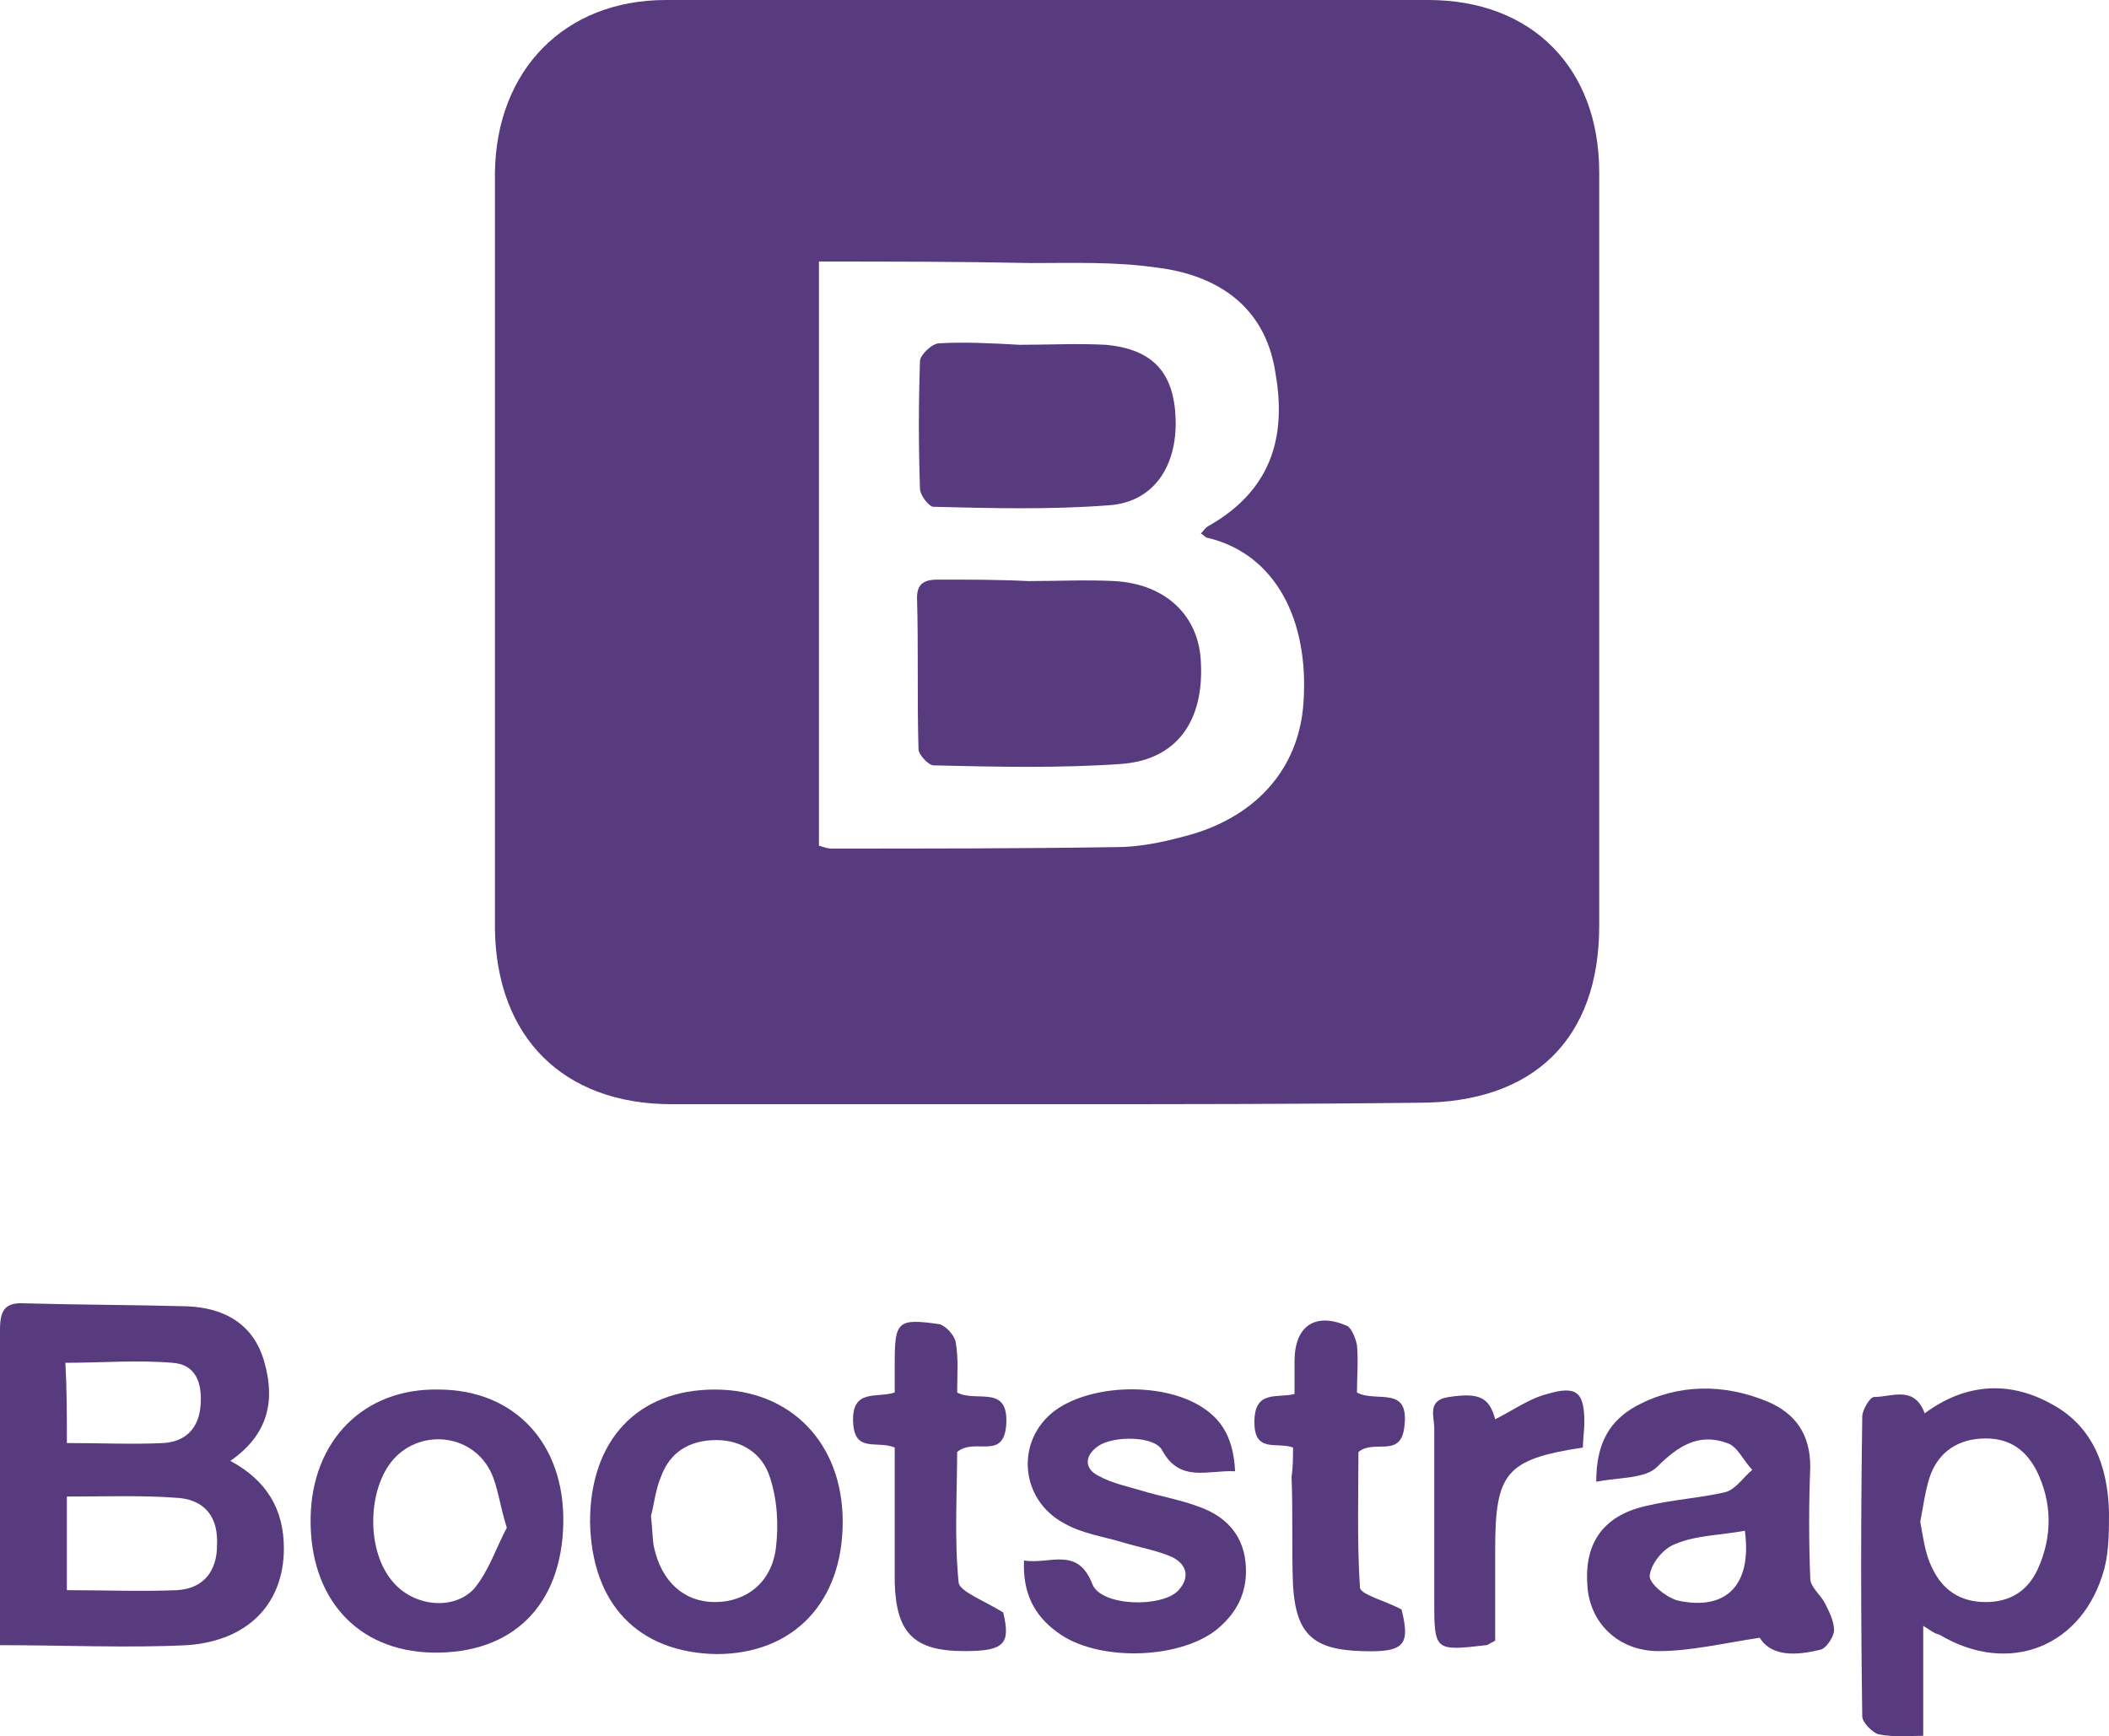
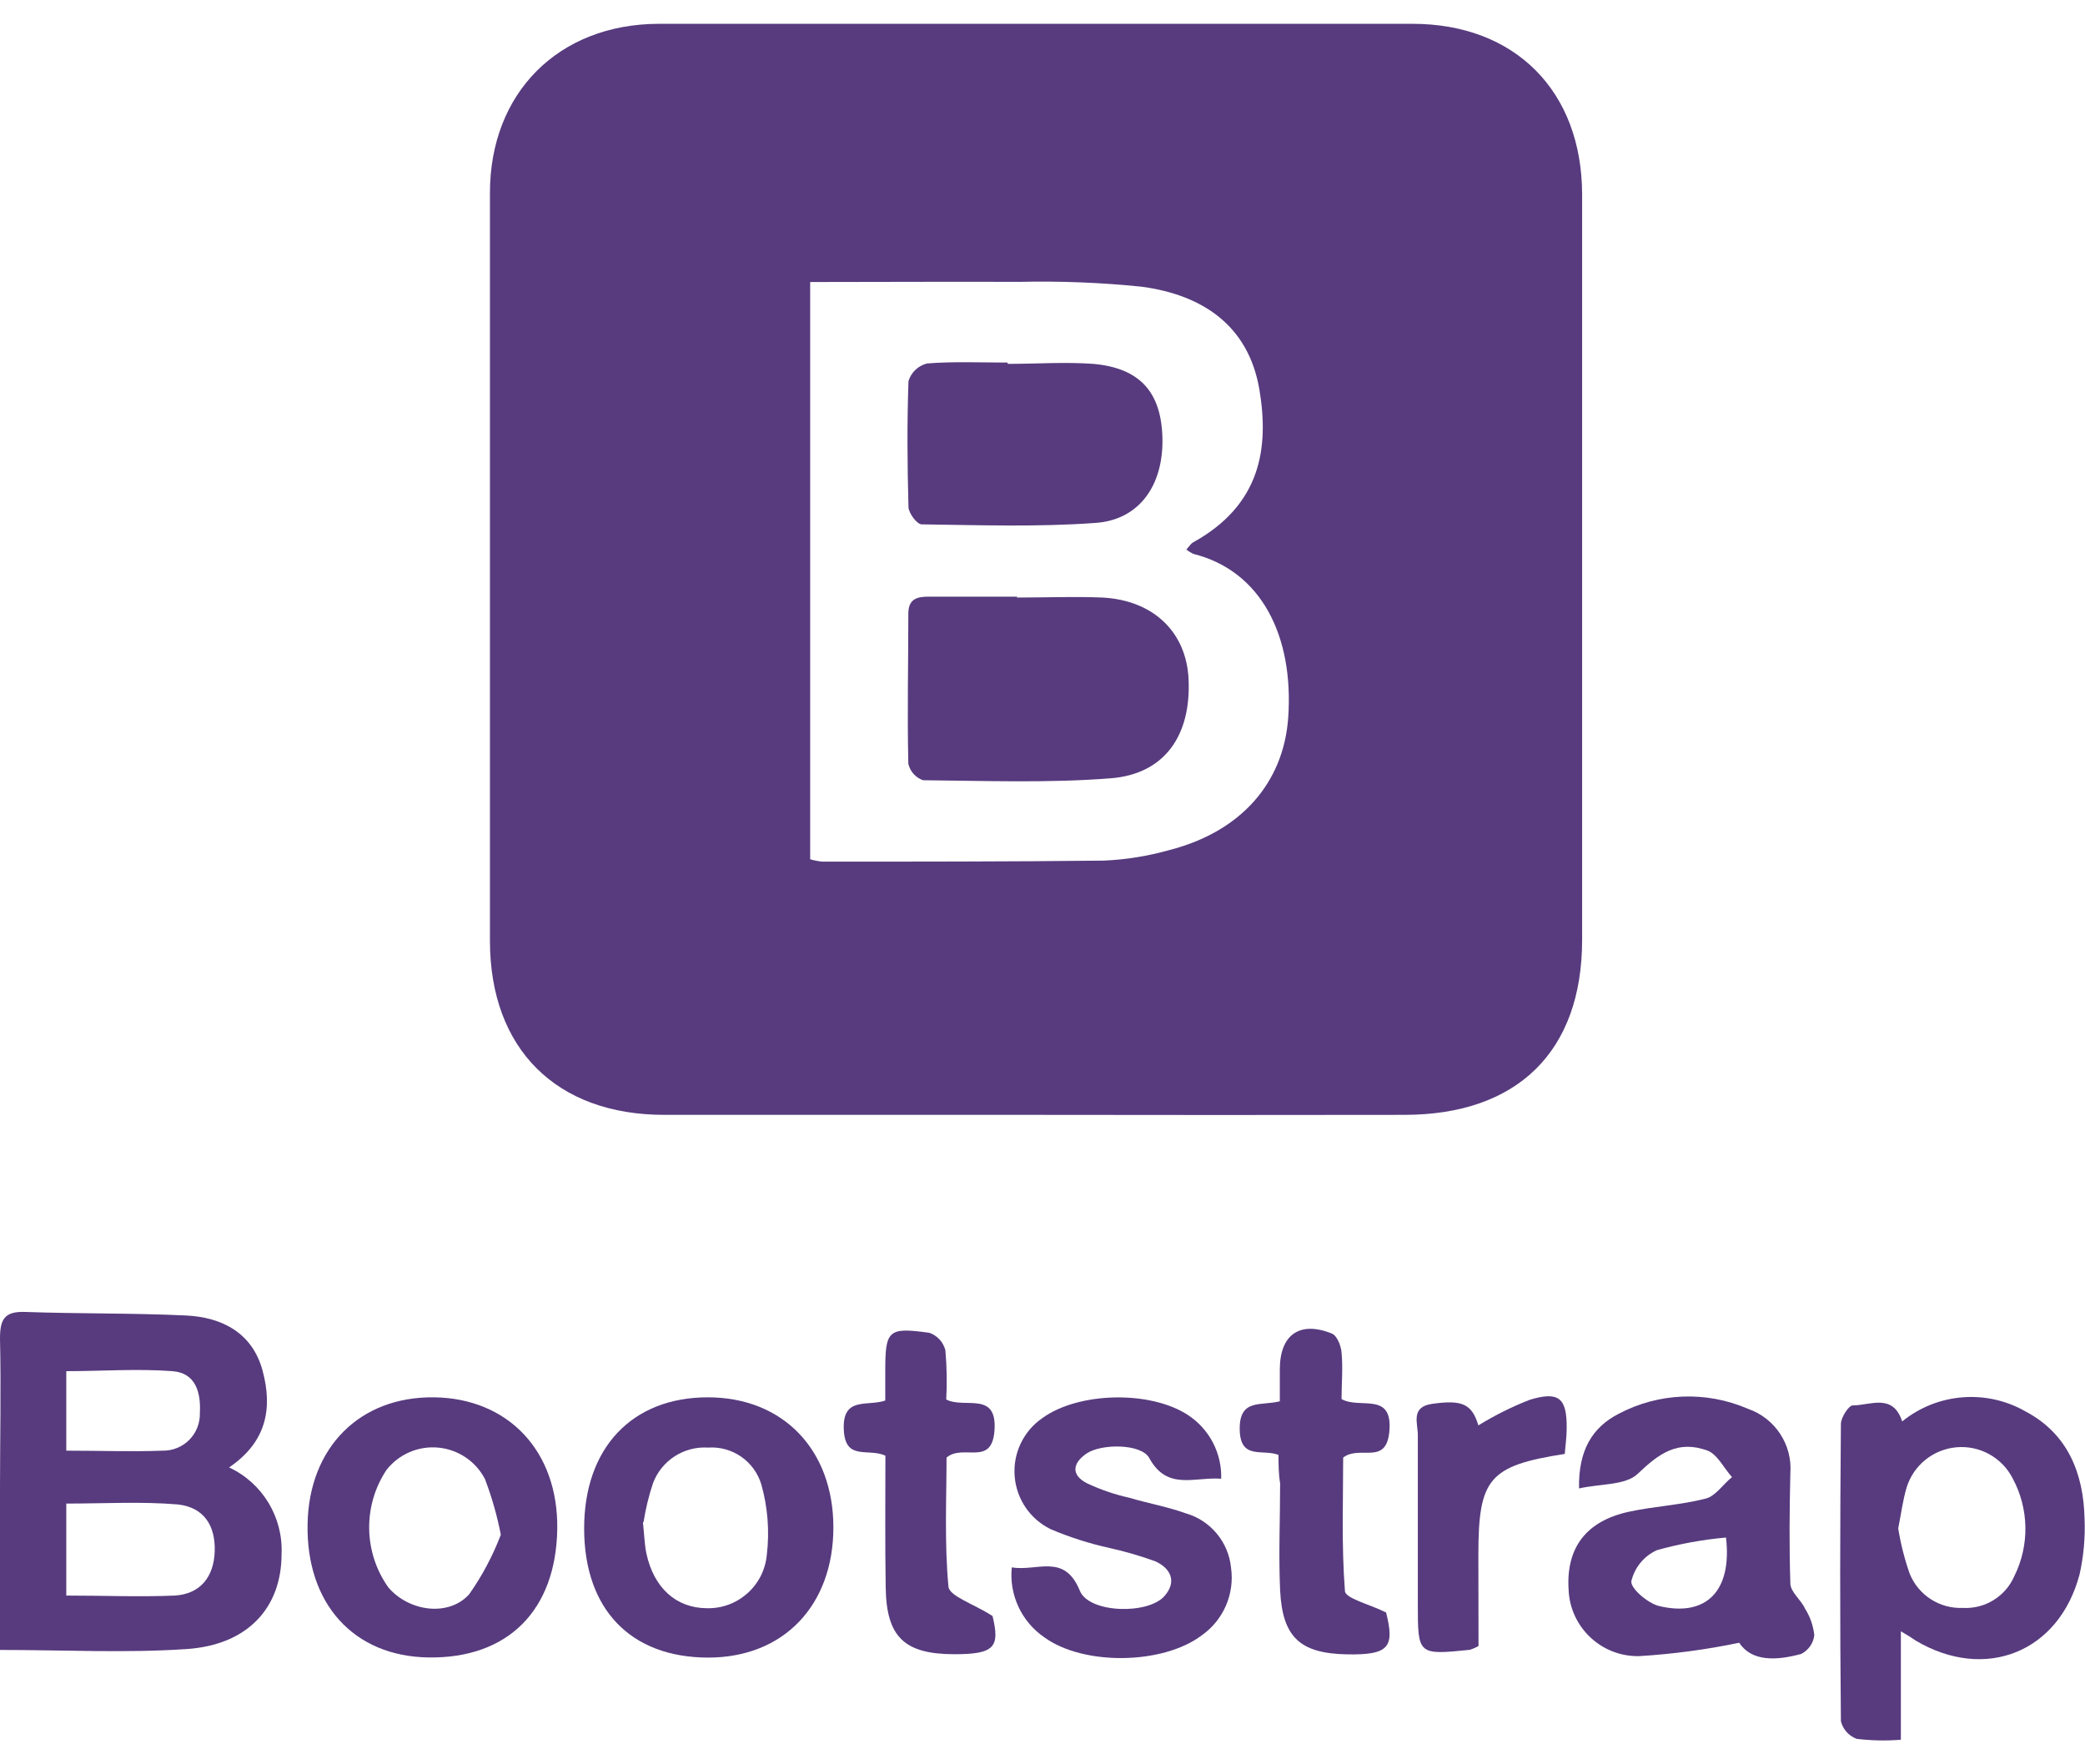
- <svg xmlns="http://www.w3.org/2000/svg" version="1.1" id="Layer_1" x="0px" y="0px" width="141.9px" height="116.8px" viewBox="0 0 141.9 116.8" enable-background="new 0 0 141.9 116.8" xml:space="preserve">
+ <svg xmlns="http://www.w3.org/2000/svg" id="Layer_1" data-name="Layer 1" width="141.88" height="120" viewBox="0 0 141.88 120">
  <g>
-     <path fill="#573B7E" d="M70.4,74.3c-8.4,0-16.8,0-25.2,0c-7.3,0-11.8-4.5-11.9-11.8c0-17,0-34,0-50.9C33.4,4.7,38,0,44.8,0   C61.9,0,79,0,96.1,0c7,0,11.5,4.6,11.5,11.6c0,16.9,0,33.8,0,50.7c0,7.6-4.4,11.9-12.1,11.9C87.2,74.3,78.8,74.3,70.4,74.3z    M55.1,17.6c0,13.3,0,26.3,0,39.3c0.3,0.1,0.6,0.2,0.8,0.2c6.4,0,12.8,0,19.2-0.1c1.5,0,3-0.3,4.5-0.7c4.8-1.2,7.8-4.5,8.1-9   c0.4-5.6-1.9-10-6.4-11.1c-0.2,0-0.3-0.2-0.5-0.3c0.2-0.2,0.3-0.4,0.5-0.5c4.6-2.6,5.2-6.5,4.5-10.4c-0.7-4.4-3.9-6.5-8-7   c-2.8-0.4-5.6-0.3-8.4-0.3C64.6,17.6,60,17.6,55.1,17.6z" />
-     <path fill="#573B7E" d="M0,110.7c0-3.8,0-7.4,0-11c0-3.4,0-6.8,0-10.2c0-1.3,0.3-1.9,1.7-1.8c3.6,0.1,7.3,0.1,10.9,0.2   c2.5,0.1,4.5,1.2,5.2,3.8c0.7,2.5,0.3,4.8-2.3,6.6c2.4,1.3,3.6,3.2,3.6,5.9c0,3.6-2.3,6.2-6.5,6.5C8.6,110.9,4.4,110.7,0,110.7z    M4.5,107c2.6,0,5,0.1,7.4,0c1.8-0.1,2.7-1.3,2.7-3c0.1-1.8-0.7-3-2.5-3.2c-2.5-0.2-5-0.1-7.6-0.1C4.5,102.7,4.5,104.7,4.5,107z    M4.5,97.1c2.3,0,4.4,0.1,6.5,0c1.5-0.1,2.4-1,2.5-2.6c0.1-1.4-0.3-2.7-1.9-2.8c-2.4-0.2-4.8,0-7.2,0C4.5,93.5,4.5,95.2,4.5,97.1z" />
-     <path fill="#573B7E" d="M129.4,109.4c0,2.6,0,4.9,0,7.4c-1.1,0-2,0.1-3-0.1c-0.4-0.1-1.1-0.8-1.1-1.2c-0.1-6.7-0.1-13.5,0-20.2   c0-0.4,0.5-1.3,0.8-1.3c1.2,0,2.7-0.8,3.4,1.1c2.7-2,5.6-2.2,8.4-0.7c2.9,1.5,3.9,4.2,4,7.3c0,1.3,0,2.6-0.3,3.8   c-1.4,5.3-6.4,7.3-11.1,4.5C130.1,109.9,129.9,109.7,129.4,109.4z M129.2,102.4c0.2,1,0.3,2.1,0.8,3.1c0.7,1.5,1.9,2.3,3.6,2.3   c1.6,0,2.8-0.7,3.5-2.2c1-2.2,1-4.5-0.1-6.7c-0.8-1.5-2-2.2-3.7-2.1c-1.8,0.1-3,1.1-3.5,2.7C129.5,100.5,129.4,101.4,129.2,102.4z" />
-     <path fill="#573B7E" d="M118.4,110.2c-2.6,0.4-4.7,0.9-6.8,0.9c-2.8,0-4.7-2-4.8-4.5c-0.2-2.9,1.2-4.7,4.1-5.3   c1.7-0.4,3.5-0.5,5.2-0.9c0.7-0.2,1.2-1,1.8-1.5c-0.6-0.6-1-1.6-1.7-1.8c-1.9-0.7-3.3,0.2-4.7,1.6c-0.8,0.8-2.5,0.7-4.1,1   c0-2.6,0.9-4.1,2.7-5.1c2.8-1.5,5.9-1.5,8.8-0.3c1.9,0.8,2.9,2.2,2.9,4.4c-0.1,2.5-0.1,5,0,7.5c0,0.6,0.7,1.1,1,1.7   c0.3,0.6,0.6,1.2,0.6,1.8c0,0.4-0.5,1.2-0.9,1.3C120.9,111.4,119.2,111.5,118.4,110.2z M117.4,103c-1.6,0.3-3.3,0.3-4.7,0.9   c-0.8,0.3-1.6,1.3-1.7,2.1c-0.1,0.5,1.1,1.5,1.9,1.7C116.1,108.4,117.9,106.7,117.4,103z" />
-     <path fill="#573B7E" d="M37.9,102.5c-0.1,5.5-3.4,8.8-8.8,8.7c-5.1-0.1-8.3-3.7-8.2-9.1c0.1-5.2,3.6-8.7,8.6-8.6   C34.6,93.5,38,97.1,37.9,102.5z M34.1,102.8c-0.5-1.6-0.6-2.8-1.1-3.8c-1.3-2.6-4.9-2.9-6.7-0.6c-1.6,2.1-1.6,6,0.1,8   c1.4,1.7,4.1,2,5.5,0.5C32.9,105.7,33.4,104.1,34.1,102.8z" />
-     <path fill="#573B7E" d="M39.7,102.4c0-5.5,3.2-8.9,8.4-8.9c5.1,0,8.6,3.6,8.6,8.9c0,5.4-3.3,8.9-8.5,8.9   C42.9,111.2,39.8,107.9,39.7,102.4z M43.8,102c0.1,0.9,0.1,1.6,0.2,2.1c0.5,2.3,2,3.7,4.1,3.7c2.1,0,3.8-1.3,4.1-3.6   c0.2-1.6,0.1-3.3-0.4-4.8c-0.5-1.6-1.9-2.5-3.6-2.5c-1.8,0-3.1,0.8-3.7,2.4C44.1,100.2,44,101.3,43.8,102z" />
-     <path fill="#573B7E" d="M83.1,99c-1.8-0.1-3.7,0.8-4.9-1.4c-0.5-1-3.3-1-4.3-0.3c-0.9,0.6-1,1.5,0,2c0.9,0.5,1.9,0.7,2.9,1   c1.3,0.4,2.6,0.6,3.9,1.1c1.7,0.6,2.9,1.8,3.1,3.7c0.2,1.9-0.5,3.4-2,4.6c-2.6,2-8.1,2.1-10.7,0.1c-1.5-1.1-2.3-2.6-2.2-4.8   c1.7,0.3,3.6-1,4.6,1.6c0.6,1.5,4.7,1.6,5.8,0.4c0.9-1,0.4-1.9-0.6-2.3c-1-0.4-2.1-0.6-3.1-0.9c-1.3-0.4-2.8-0.6-4-1.3   c-3-1.6-3.3-5.6-0.6-7.6c2.5-1.8,7.3-1.9,9.9-0.2C82.3,95.6,83,96.9,83.1,99z" />
-     <path fill="#573B7E" d="M87,97.4c-1.1-0.4-2.6,0.4-2.6-1.7c0-2.2,1.5-1.6,2.7-1.9c0-0.7,0-1.4,0-2.2c0-2.4,1.4-3.3,3.5-2.4   c0.3,0.1,0.6,0.8,0.7,1.3c0.1,1.1,0,2.2,0,3.2c1.3,0.7,3.5-0.5,3.2,2.2c-0.2,2.3-2,0.9-3.1,1.8c0,2.8-0.1,6,0.1,9.1   c0,0.5,1.7,0.9,2.8,1.5c0.6,2.4,0.2,2.9-2.7,2.8c-3.2-0.1-4.4-1.1-4.6-4.4c-0.1-2.4,0-4.9-0.1-7.3C87,98.7,87,98,87,97.4z" />
-     <path fill="#573B7E" d="M60.2,97.4c-1.2-0.5-2.7,0.4-2.8-1.7c-0.1-2.3,1.6-1.6,2.8-2c0-0.7,0-1.3,0-2c0-2.8,0.2-3,3-2.6   c0.4,0.1,1,0.7,1.1,1.2c0.2,1.1,0.1,2.3,0.1,3.4c1.3,0.7,3.5-0.6,3.3,2.2c-0.2,2.4-2.1,0.8-3.3,1.8c0,2.8-0.2,5.8,0.1,8.8   c0.1,0.6,1.7,1.2,3,2c0.5,2.1,0.1,2.6-2.6,2.6c-3.4,0-4.6-1.2-4.7-4.6C60.2,103.4,60.2,100.5,60.2,97.4z" />
-     <path fill="#573B7E" d="M100.6,110.4c-0.4,0.2-0.5,0.3-0.6,0.3c-3.5,0.4-3.5,0.4-3.5-3.1c0-3.8,0-7.7,0-11.5c0-0.8-0.5-1.9,1-2.1   c2-0.3,2.7,0,3.1,1.5c1.2-0.6,2.3-1.4,3.5-1.7c2-0.6,2.5-0.1,2.5,1.9c0,0.6-0.1,1.2-0.1,1.7c-5.2,0.8-5.9,1.7-5.9,6.9   C100.6,106.3,100.6,108.3,100.6,110.4z" />
-     <path fill="#573B7E" d="M69.2,39.1c1.9,0,3.9-0.1,5.8,0c3.5,0.2,5.7,2.4,5.8,5.5c0.2,3.9-1.6,6.5-5.3,6.8   c-4.2,0.3-8.5,0.2-12.7,0.1c-0.3,0-1-0.7-1-1.1c-0.1-3.4,0-6.8-0.1-10.2c0-1,0.6-1.2,1.4-1.2C65.2,39,67.2,39,69.2,39.1   C69.2,39,69.2,39.1,69.2,39.1z" />
-     <path fill="#573B7E" d="M68.6,23.2c1.9,0,3.9-0.1,5.8,0c3.2,0.3,4.6,1.9,4.7,5c0.1,3.2-1.5,5.6-4.5,5.8c-3.9,0.3-7.9,0.2-11.8,0.1   c-0.3,0-0.9-0.8-0.9-1.2c-0.1-2.9-0.1-5.7,0-8.6c0-0.4,0.8-1.2,1.3-1.2C64.9,23,66.8,23.1,68.6,23.2C68.6,23.1,68.6,23.1,68.6,23.2   z" />
+     <path d="M70.39,75.86c-8.4,0-16.8,0-25.19,0-7.34,0-11.85-4.49-11.86-11.82q0-25.46,0-50.92c0-6.8,4.66-11.48,11.48-11.5q25.65,0,51.29,0c7,0,11.53,4.59,11.55,11.59q0,25.37,0,50.74c0,7.62-4.43,11.91-12.1,11.91Q83,75.88,70.39,75.86ZM55.13,19.19V58.47a4.94,4.94,0,0,0,.81.16c6.39,0,12.78,0,19.16-.07a19.57,19.57,0,0,0,4.48-.72c4.83-1.24,7.76-4.54,8.08-9,.39-5.6-1.86-10-6.45-11.15a2.19,2.19,0,0,1-.48-.3c.22-.24.31-.4.45-.48,4.64-2.56,5.18-6.45,4.52-10.4-.75-4.41-3.93-6.45-8-7a66.64,66.64,0,0,0-8.37-.33C64.63,19.16,60,19.19,55.13,19.19Z" style="fill: #573b7e" />
+     <path d="M0,112.27v-11C0,97.9.08,94.5,0,91.09c0-1.29.28-1.87,1.7-1.82,3.64.13,7.29.07,10.93.24,2.48.11,4.55,1.19,5.24,3.76s.27,4.85-2.28,6.58a6.2,6.2,0,0,1,3.57,5.89c0,3.64-2.28,6.19-6.47,6.47S4.45,112.27,0,112.27Zm4.51-3.7c2.57,0,5,.1,7.37,0,1.76-.1,2.67-1.28,2.73-3s-.7-3-2.5-3.2c-2.49-.21-5-.06-7.6-.06Zm0-9.86c2.32,0,4.44.08,6.55,0a2.49,2.49,0,0,0,2.54-2.57c.08-1.41-.3-2.73-1.87-2.84-2.38-.18-4.78,0-7.22,0Z" style="fill: #573b7e" />
+     <path d="M129.35,111v7.38a15.14,15.14,0,0,1-3-.06,1.71,1.71,0,0,1-1.08-1.2c-.07-6.74-.06-13.48,0-20.23,0-.44.54-1.27.81-1.26,1.18,0,2.73-.85,3.36,1.09a7.45,7.45,0,0,1,8.41-.67c2.85,1.51,3.93,4.19,4,7.29a14.55,14.55,0,0,1-.34,3.79c-1.4,5.3-6.42,7.3-11.14,4.51C130.14,111.48,129.9,111.32,129.35,111Zm-.18-7a17.83,17.83,0,0,0,.78,3.08,3.73,3.73,0,0,0,3.6,2.33,3.61,3.61,0,0,0,3.52-2.16,7.24,7.24,0,0,0-.12-6.67,3.91,3.91,0,0,0-7.21.64C129.48,102.1,129.37,103,129.17,104Z" style="fill: #573b7e" />
+     <path d="M118.35,111.78a47.61,47.61,0,0,1-6.79.91,4.71,4.71,0,0,1-4.82-4.52c-.18-2.85,1.19-4.68,4.13-5.31,1.72-.37,3.5-.45,5.2-.89.68-.17,1.2-1,1.79-1.46-.56-.62-1-1.56-1.68-1.81-2-.72-3.27.18-4.73,1.58-.83.8-2.54.67-4,1-.05-2.59.9-4.15,2.68-5.07a10.17,10.17,0,0,1,8.81-.35,4.3,4.3,0,0,1,2.89,4.4c-.06,2.49-.08,5,0,7.48,0,.58.73,1.12,1,1.72a4.23,4.23,0,0,1,.63,1.81,1.64,1.64,0,0,1-.89,1.27C120.9,113,119.2,113.08,118.35,111.78Zm-.9-7.16a26.12,26.12,0,0,0-4.7.86,3.1,3.1,0,0,0-1.74,2.11c-.07.48,1.11,1.5,1.88,1.69C116.1,110.05,117.88,108.26,117.45,104.62Z" style="fill: #573b7e" />
+     <path d="M37.92,104.05c-.09,5.54-3.37,8.81-8.76,8.73-5.09-.07-8.34-3.66-8.23-9.09.1-5.21,3.56-8.67,8.6-8.61S38,98.73,37.92,104.05Zm-3.84.38A22.85,22.85,0,0,0,33,100.64a4,4,0,0,0-6.7-.62,7.06,7.06,0,0,0,.13,8c1.42,1.65,4.1,2,5.49.47A18.44,18.44,0,0,0,34.08,104.43Z" style="fill: #573b7e" />
+     <path d="M39.75,104c0-5.46,3.24-8.91,8.39-8.92s8.57,3.58,8.57,8.85-3.35,8.85-8.5,8.86C42.91,112.79,39.75,109.5,39.75,104Zm4-.42c.1.94.11,1.55.24,2.14.5,2.31,2,3.69,4.09,3.71a4,4,0,0,0,4.1-3.63,12.27,12.27,0,0,0-.37-4.78,3.53,3.53,0,0,0-3.63-2.52,3.75,3.75,0,0,0-3.74,2.41A16.24,16.24,0,0,0,43.79,103.58Z" style="fill: #573b7e" />
+     <path d="M83.1,100.62c-1.82-.14-3.67.83-4.89-1.4-.53-1-3.28-1-4.28-.31s-1,1.47,0,2a13.61,13.61,0,0,0,2.9,1c1.28.38,2.6.61,3.85,1.06a4.29,4.29,0,0,1,3.09,3.71,4.8,4.8,0,0,1-2,4.6c-2.65,2-8.06,2.07-10.72.12a5.14,5.14,0,0,1-2.2-4.75c1.72.3,3.58-1,4.63,1.59.62,1.54,4.67,1.64,5.77.35.87-1,.38-1.89-.63-2.35a25,25,0,0,0-3.13-.91,22.73,22.73,0,0,1-4-1.28,4.39,4.39,0,0,1-.57-7.55c2.46-1.79,7.34-1.9,9.91-.22A5,5,0,0,1,83.1,100.62Z" style="fill: #573b7e" />
+     <path d="M87,99c-1.07-.43-2.61.38-2.64-1.74s1.46-1.58,2.73-1.91V93.18c0-2.36,1.35-3.32,3.54-2.44.35.14.62.82.66,1.28.1,1.07,0,2.15,0,3.18,1.25.71,3.51-.55,3.25,2.22-.22,2.33-2,.88-3.14,1.76,0,2.85-.12,6,.12,9.07,0,.51,1.66.9,2.8,1.47.6,2.37.19,2.9-2.65,2.85-3.19-.06-4.4-1.15-4.56-4.35-.11-2.43,0-4.86,0-7.29C87,100.28,87,99.63,87,99Z" style="fill: #573b7e" />
+     <path d="M60.25,99.05c-1.16-.54-2.73.38-2.83-1.75-.12-2.31,1.6-1.58,2.82-2v-2c0-2.8.2-3,3-2.61a1.7,1.7,0,0,1,1.09,1.18,23.64,23.64,0,0,1,.06,3.36c1.27.65,3.5-.62,3.28,2.15-.2,2.43-2.13.84-3.26,1.8,0,2.76-.15,5.79.13,8.78.06.65,1.67,1.15,3,2,.51,2.11.15,2.6-2.59,2.6-3.42,0-4.64-1.18-4.68-4.57C60.22,105,60.25,102.06,60.25,99.05Z" style="fill: #573b7e" />
+     <path d="M100.61,112a3,3,0,0,1-.58.26c-3.55.36-3.55.36-3.55-3.14,0-3.83,0-7.66,0-11.49,0-.79-.51-1.91,1-2.11,2-.28,2.68,0,3.12,1.47a21.84,21.84,0,0,1,3.49-1.74c2-.61,2.54-.11,2.52,1.94,0,.59-.09,1.19-.13,1.74-5.16.81-5.88,1.66-5.88,6.87Z" style="fill: #573b7e" />
+     <path d="M69.2,40.66c1.94,0,3.89-.08,5.83,0,3.47.19,5.7,2.36,5.85,5.55.18,3.85-1.64,6.47-5.32,6.75-4.23.33-8.5.17-12.75.13a1.55,1.55,0,0,1-1-1.12c-.08-3.4,0-6.8,0-10.21,0-1,.58-1.17,1.41-1.16,2,0,4,0,6,0Z" style="fill: #573b7e" />
+     <path d="M68.58,24.76c1.94,0,3.9-.14,5.83,0,3.16.29,4.6,1.92,4.69,5,.09,3.21-1.53,5.6-4.53,5.82-3.94.29-7.9.15-11.85.1-.32,0-.89-.76-.9-1.18-.08-2.86-.1-5.72,0-8.57a1.77,1.77,0,0,1,1.27-1.2c1.81-.14,3.64-.06,5.47-.06Z" style="fill: #573b7e" />
  </g>
</svg>
